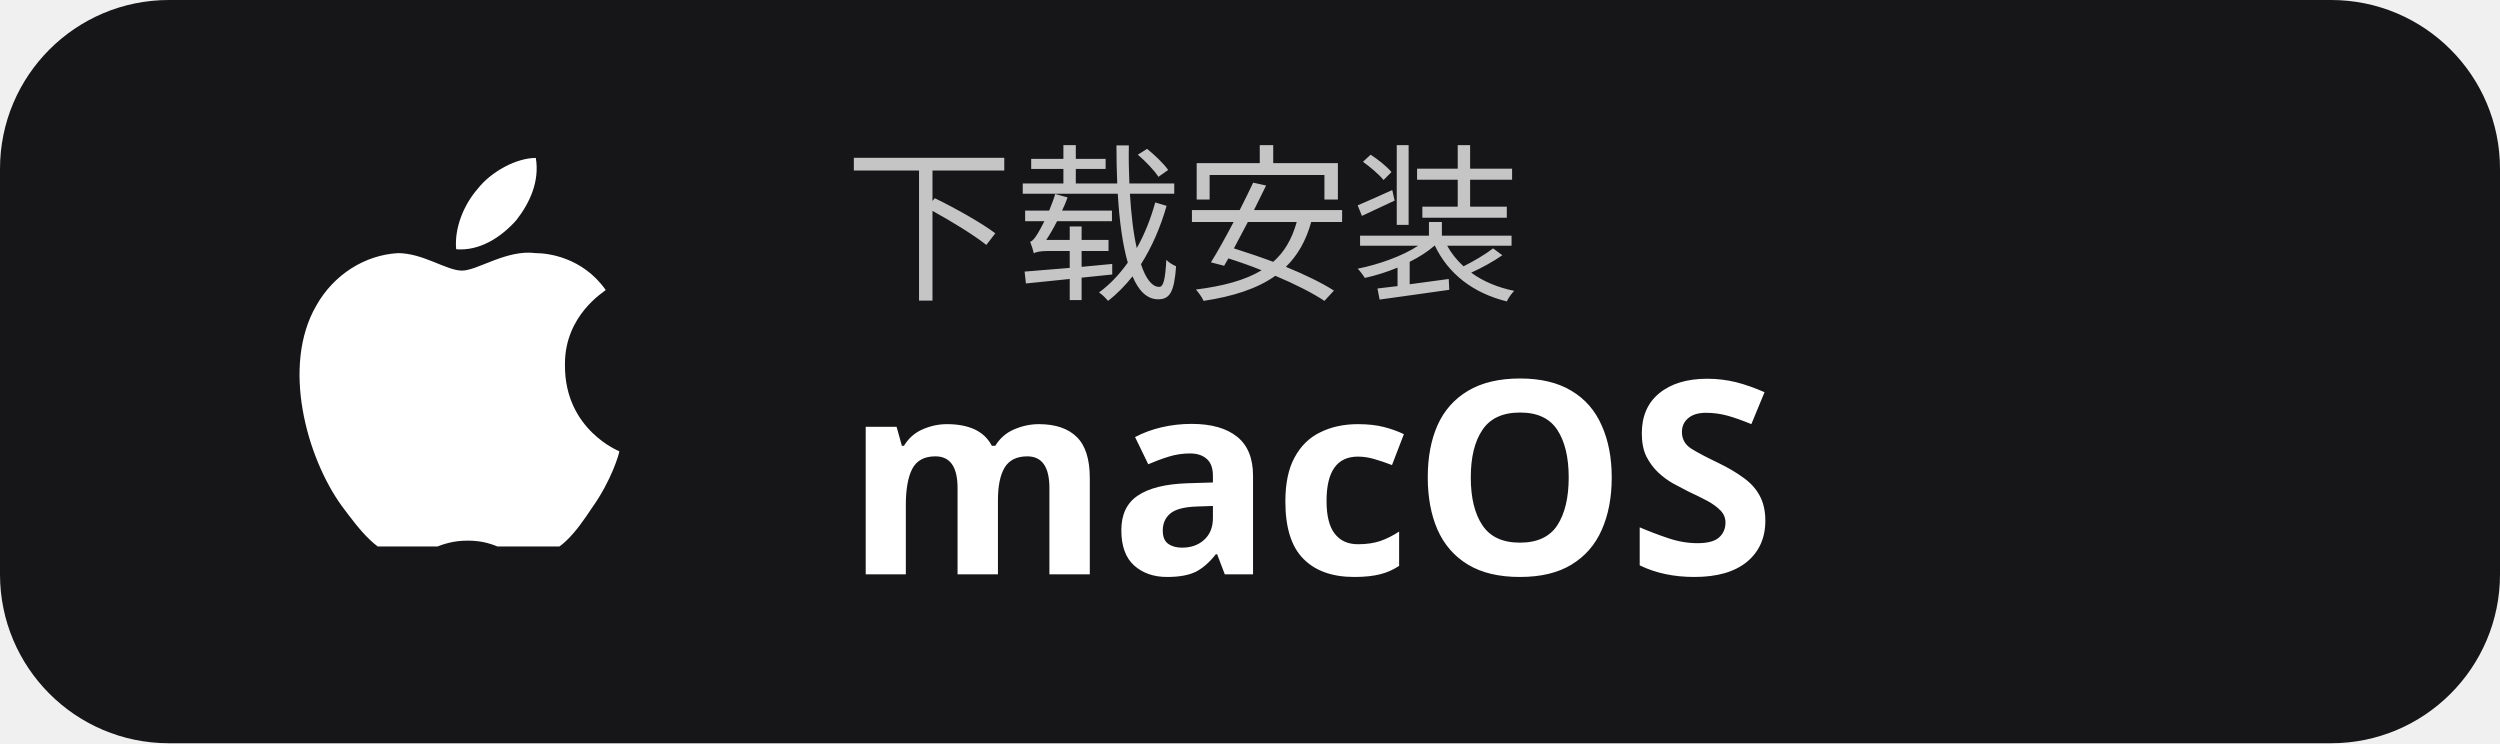
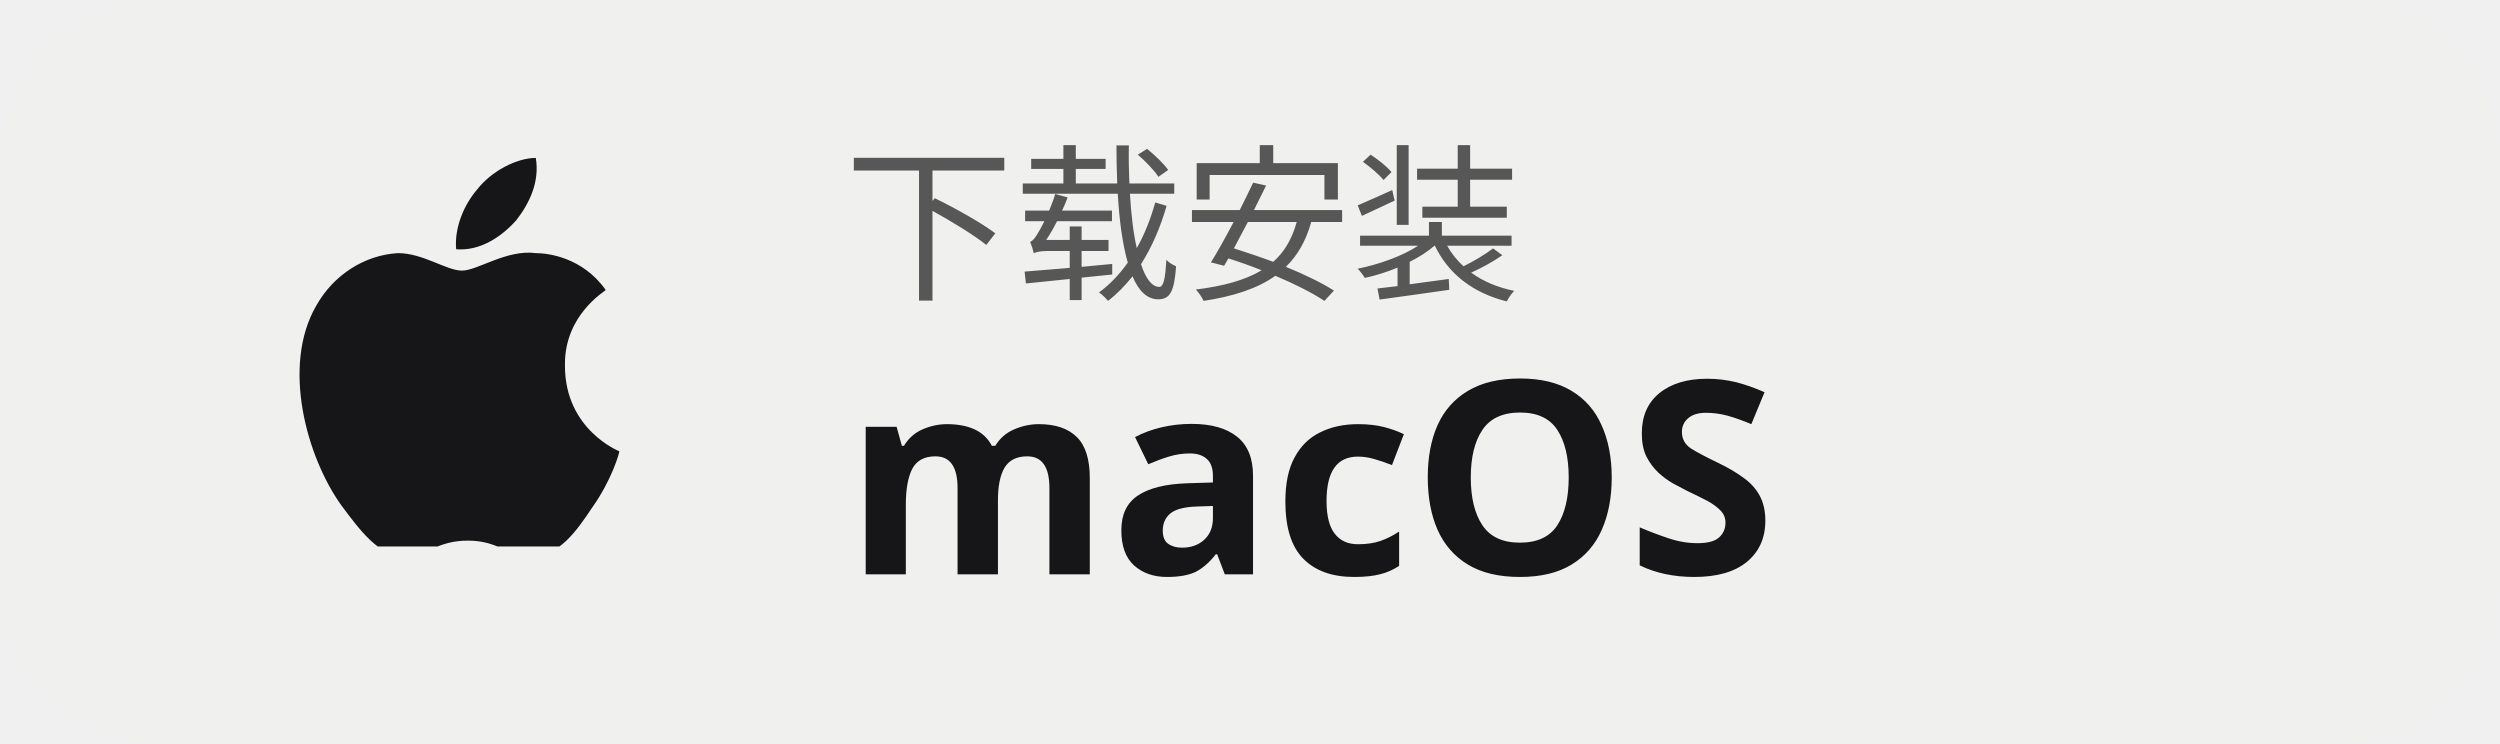
<svg xmlns="http://www.w3.org/2000/svg" width="148" height="44" viewBox="0 0 148 44" role="img" aria-label="下载 Nodex macOS">
-   <rect width="148" height="44" rx="10" fill="#161618" />
-   <svg x="17.23" y="9.35" width="19.55" height="23.00" viewBox="0 0 17 20" fill="#ffffff">
+   <rect width="148" height="44" rx="10" fill="#f0f0ef" />
+   <svg x="17.23" y="9.35" width="19.55" height="23.00" viewBox="0 0 17 20" fill="#161618">
    <path d="M14.1 10.6c0-2.5 2-3.7 2.1-3.8-1.2-1.7-3-1.9-3.6-1.9-1.5-.2-3 .9-3.8.9-.8 0-2-.9-3.3-.9C3.8 5 2.2 6 1.3 7.6c-1.8 3.1-.5 7.8 1.3 10.3.9 1.2 1.9 2.6 3.2 2.6 1.3-.1 1.8-.8 3.3-.8 1.6 0 2 .8 3.3.8 1.4 0 2.3-1.3 3.1-2.5 1-1.4 1.4-2.8 1.4-2.9 0 0-2.8-1.1-2.8-4.4Zm-2.5-7.4c.7-.9 1.2-2 1-3.2-1 0-2.3.7-3 1.6-.7.8-1.2 2-1.1 3.1 1.2.1 2.3-.6 3.1-1.5Z" />
  </svg>
-   <g fill="#ffffff" font-family="-apple-system,BlinkMacSystemFont,'Segoe UI','PingFang SC','Microsoft YaHei','Noto Sans',Helvetica,Arial,sans-serif">
-     <text x="50" y="17" font-size="10" opacity="0.75">下载安装</text>
+   <g fill="#161618" font-family="-apple-system,BlinkMacSystemFont,'Segoe UI','PingFang SC','Microsoft YaHei','Noto Sans',Helvetica,Arial,sans-serif">
+     <text x="50" y="17" font-size="10" opacity="0.7">下载安装</text>
    <text x="50" y="34" font-size="16" font-weight="600">macOS</text>
  </g>
</svg>
